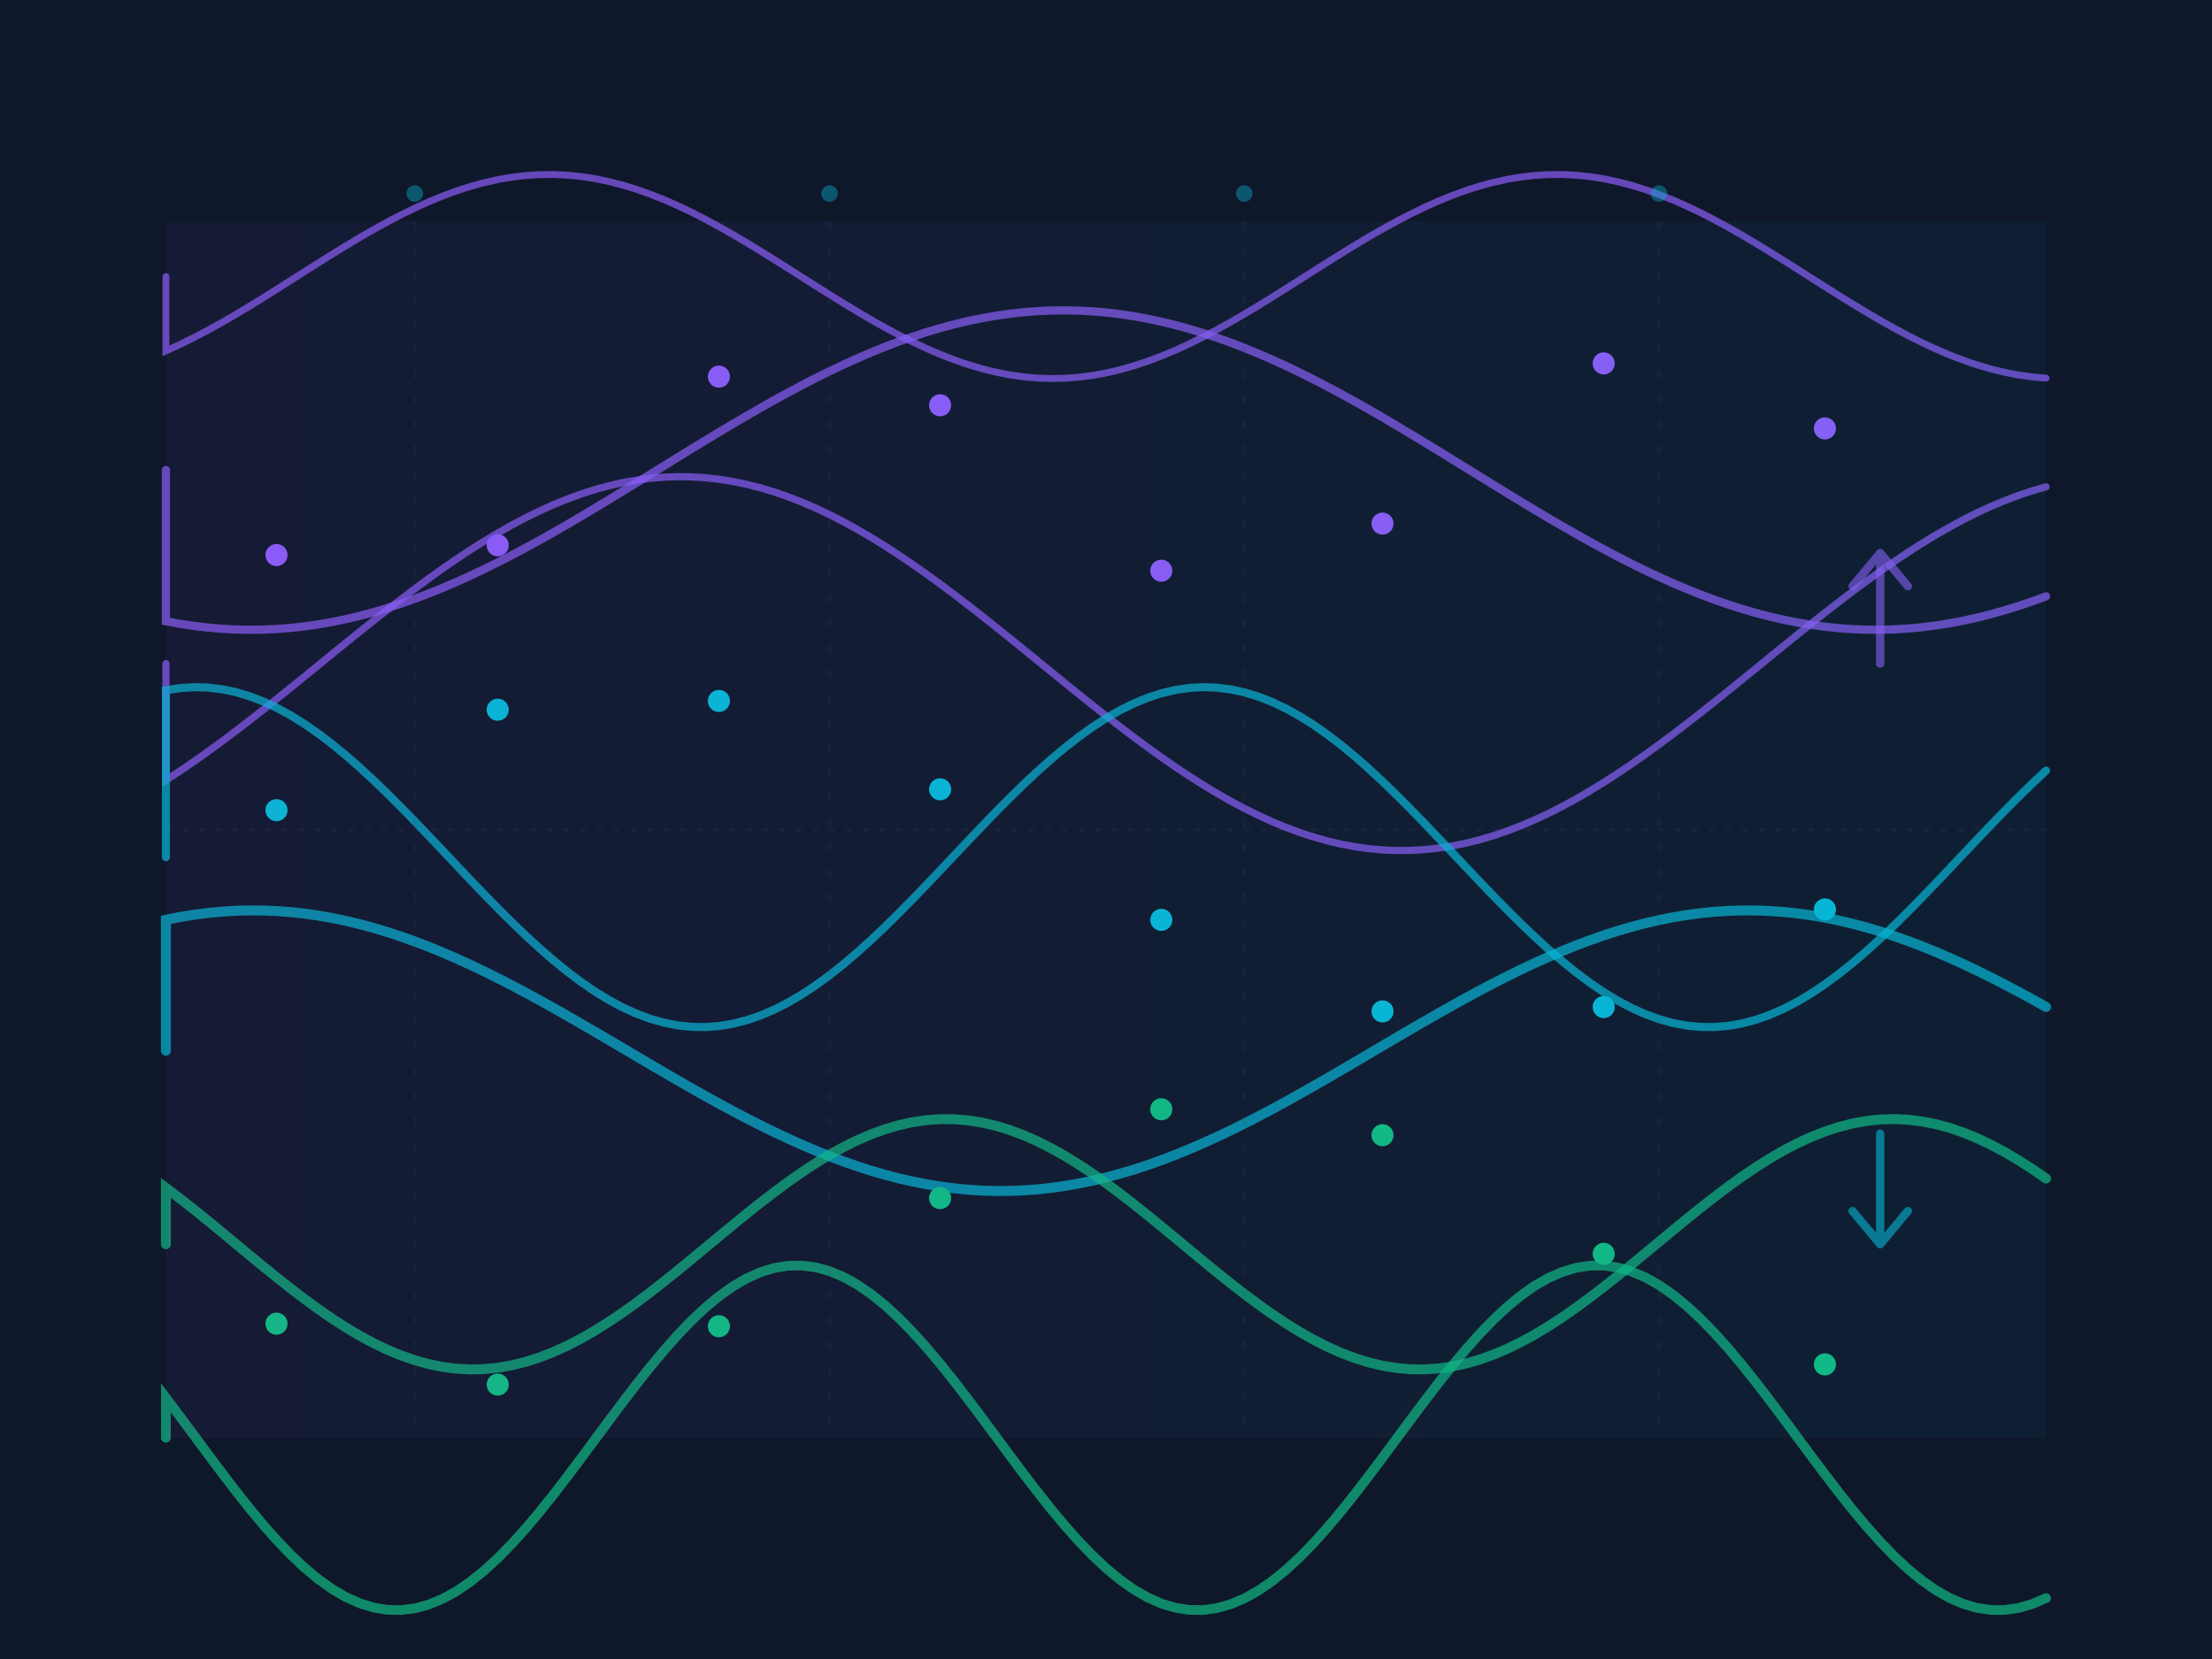
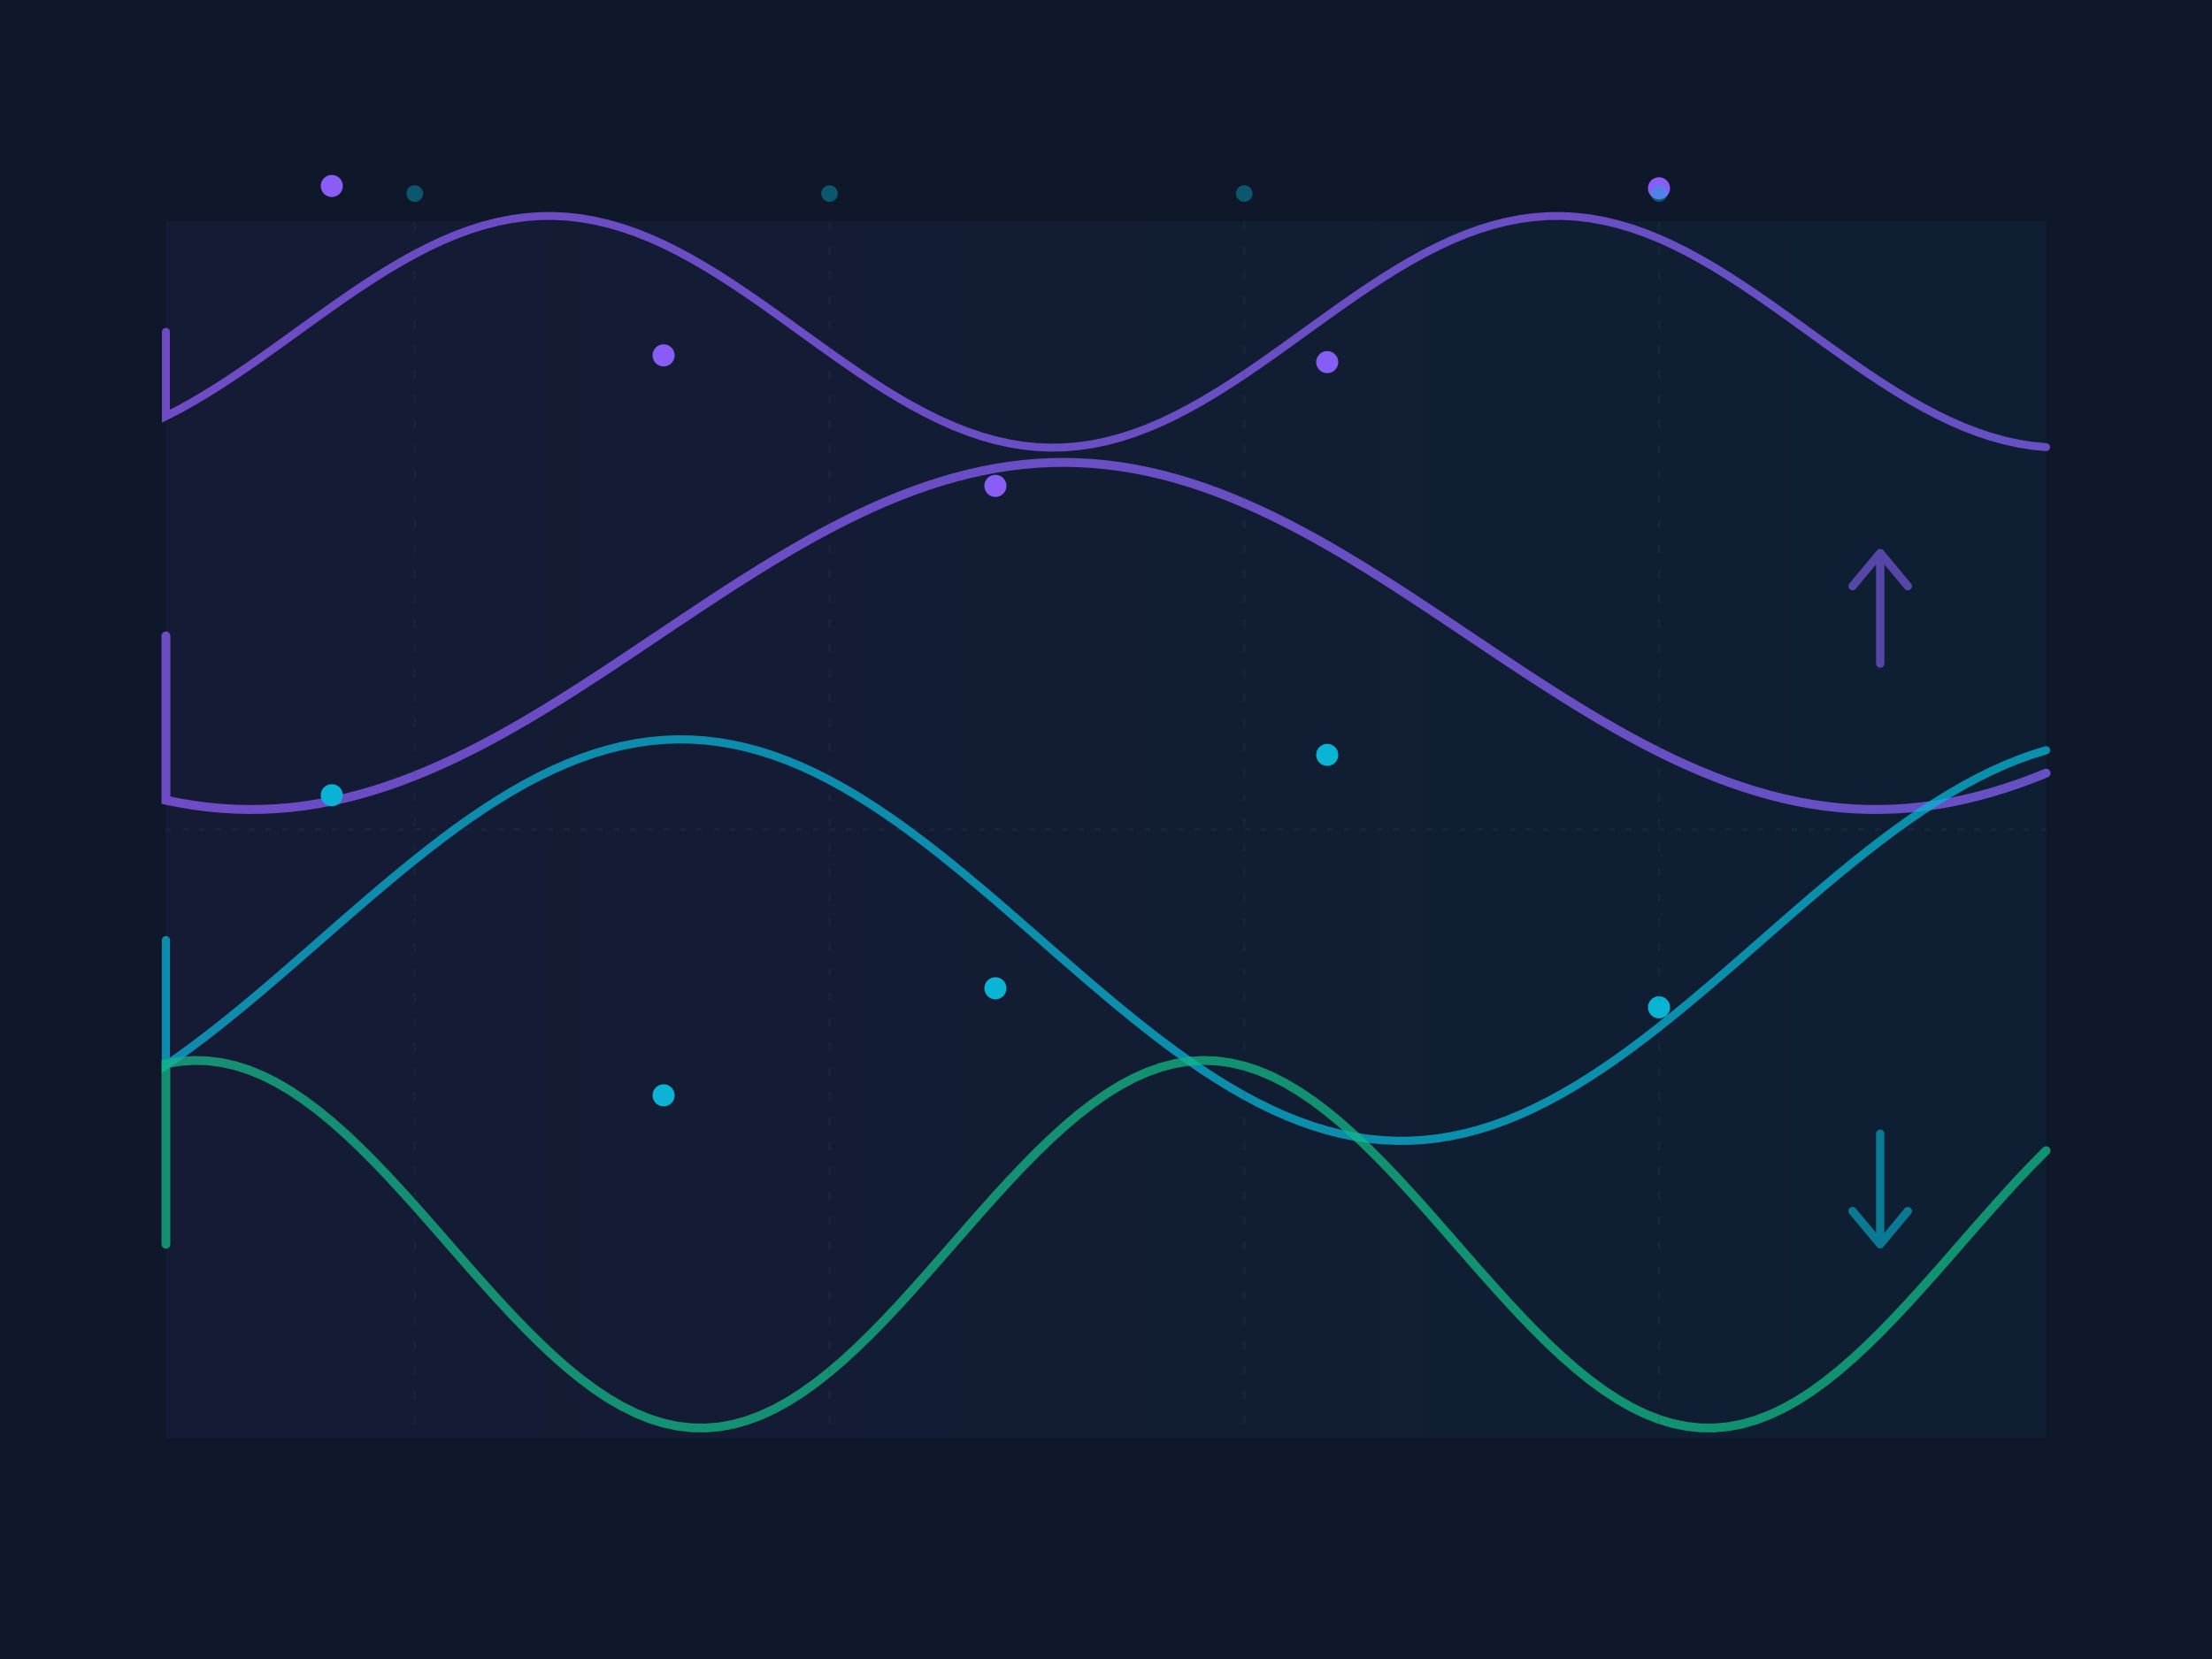
<svg xmlns="http://www.w3.org/2000/svg" viewBox="0 0 800 600" width="800" height="600" role="img" aria-label="Automatonic AI Geometric Illustration">
  <rect width="800" height="600" fill="#0F172A" />
  <line x1="60" y1="300" x2="740" y2="300" stroke="#334155" stroke-width="1" opacity="0.2" stroke-dasharray="2,4" />
  <g id="timeseries-waves">
-     <path d="M 60,100 L 60,126.891 L 65,124.617 L 70,122.16 L 75,119.538 L 80,116.772 L 85,113.881 L 90,110.887 L 95,107.812 L 100,104.679 L 105,101.511 L 110,98.333 L 115,95.166 L 120,92.036 L 125,88.964 L 130,85.975 L 135,83.089 L 140,80.33 L 145,77.716 L 150,75.267 L 155,73.002 L 160,70.937 L 165,69.088 L 170,67.469 L 175,66.091 L 180,64.964 L 185,64.098 L 190,63.498 L 195,63.168 L 200,63.113 L 205,63.331 L 210,63.821 L 215,64.579 L 220,65.601 L 225,66.877 L 230,68.4 L 235,70.157 L 240,72.136 L 245,74.321 L 250,76.697 L 255,79.246 L 260,81.948 L 265,84.785 L 270,87.735 L 275,90.776 L 280,93.885 L 285,97.039 L 290,100.216 L 295,103.391 L 300,106.541 L 305,109.642 L 310,112.672 L 315,115.607 L 320,118.427 L 325,121.11 L 330,123.637 L 335,125.988 L 340,128.146 L 345,130.095 L 350,131.821 L 355,133.311 L 360,134.553 L 365,135.539 L 370,136.262 L 375,136.715 L 380,136.896 L 385,136.803 L 390,136.437 L 395,135.8 L 400,134.898 L 405,133.737 L 410,132.325 L 415,130.674 L 420,128.794 L 425,126.702 L 430,124.411 L 435,121.939 L 440,119.304 L 445,116.525 L 450,113.625 L 455,110.623 L 460,107.542 L 465,104.405 L 470,101.236 L 475,98.057 L 480,94.893 L 485,91.767 L 490,88.701 L 495,85.72 L 500,82.845 L 505,80.097 L 510,77.496 L 515,75.063 L 520,72.815 L 525,70.768 L 530,68.939 L 535,67.339 L 540,65.983 L 545,64.879 L 550,64.035 L 555,63.458 L 560,63.153 L 565,63.121 L 570,63.362 L 575,63.876 L 580,64.658 L 585,65.702 L 590,67 L 595,68.543 L 600,70.32 L 605,72.317 L 610,74.52 L 615,76.911 L 620,79.474 L 625,82.19 L 630,85.037 L 635,87.996 L 640,91.043 L 645,94.157 L 650,97.315 L 655,100.492 L 660,103.666 L 665,106.812 L 670,109.908 L 675,112.931 L 680,115.857 L 685,118.666 L 690,121.336 L 695,123.848 L 700,126.183 L 705,128.323 L 710,130.254 L 715,131.96 L 720,133.429 L 725,134.649 L 730,135.613 L 735,136.312 L 740,136.742" stroke="#8B5CF6" stroke-width="2.493" fill="none" opacity="0.7" stroke-linecap="round" />
-     <path d="M 60,170 L 60,224.667 L 65,225.587 L 70,226.348 L 75,226.948 L 80,227.385 L 85,227.658 L 90,227.766 L 95,227.71 L 100,227.488 L 105,227.102 L 110,226.552 L 115,225.842 L 120,224.971 L 125,223.944 L 130,222.762 L 135,221.429 L 140,219.95 L 145,218.328 L 150,216.567 L 155,214.674 L 160,212.653 L 165,210.509 L 170,208.251 L 175,205.883 L 180,203.412 L 185,200.846 L 190,198.191 L 195,195.456 L 200,192.649 L 205,189.776 L 210,186.847 L 215,183.87 L 220,180.854 L 225,177.806 L 230,174.736 L 235,171.652 L 240,168.564 L 245,165.48 L 250,162.409 L 255,159.359 L 260,156.34 L 265,153.36 L 270,150.427 L 275,147.55 L 280,144.738 L 285,141.998 L 290,139.337 L 295,136.765 L 300,134.287 L 305,131.912 L 310,129.645 L 315,127.494 L 320,125.464 L 325,123.561 L 330,121.791 L 335,120.159 L 340,118.67 L 345,117.327 L 350,116.134 L 355,115.096 L 360,114.214 L 365,113.492 L 370,112.931 L 375,112.534 L 380,112.301 L 385,112.232 L 390,112.329 L 395,112.591 L 400,113.016 L 405,113.605 L 410,114.354 L 415,115.263 L 420,116.328 L 425,117.547 L 430,118.915 L 435,120.429 L 440,122.086 L 445,123.879 L 450,125.803 L 455,127.855 L 460,130.026 L 465,132.312 L 470,134.706 L 475,137.2 L 480,139.788 L 485,142.463 L 490,145.216 L 495,148.04 L 500,150.927 L 505,153.868 L 510,156.856 L 515,159.881 L 520,162.935 L 525,166.009 L 530,169.094 L 535,172.182 L 540,175.264 L 545,178.331 L 550,181.374 L 555,184.385 L 560,187.354 L 565,190.274 L 570,193.136 L 575,195.931 L 580,198.653 L 585,201.293 L 590,203.843 L 595,206.297 L 600,208.647 L 605,210.886 L 610,213.008 L 615,215.008 L 620,216.879 L 625,218.616 L 630,220.214 L 635,221.669 L 640,222.976 L 645,224.131 L 650,225.132 L 655,225.975 L 660,226.658 L 665,227.18 L 670,227.538 L 675,227.731 L 680,227.759 L 685,227.623 L 690,227.322 L 695,226.856 L 700,226.229 L 705,225.44 L 710,224.494 L 715,223.391 L 720,222.136 L 725,220.732 L 730,219.183 L 735,217.493 L 740,215.668" stroke="#8B5CF6" stroke-width="2.974" fill="none" opacity="0.7" stroke-linecap="round" />
-     <path d="M 60,240 L 60,282.165 L 65,278.906 L 70,275.505 L 75,271.975 L 80,268.329 L 85,264.581 L 90,260.743 L 95,256.829 L 100,252.855 L 105,248.834 L 110,244.781 L 115,240.71 L 120,236.637 L 125,232.576 L 130,228.542 L 135,224.55 L 140,220.614 L 145,216.748 L 150,212.967 L 155,209.283 L 160,205.712 L 165,202.265 L 170,198.954 L 175,195.793 L 180,192.792 L 185,189.963 L 190,187.316 L 195,184.859 L 200,182.603 L 205,180.556 L 210,178.724 L 215,177.114 L 220,175.733 L 225,174.586 L 230,173.675 L 235,173.006 L 240,172.58 L 245,172.398 L 250,172.463 L 255,172.772 L 260,173.325 L 265,174.121 L 270,175.155 L 275,176.426 L 280,177.927 L 285,179.653 L 290,181.598 L 295,183.756 L 300,186.118 L 305,188.675 L 310,191.419 L 315,194.339 L 320,197.425 L 325,200.665 L 330,204.048 L 335,207.562 L 340,211.194 L 345,214.93 L 350,218.757 L 355,222.662 L 360,226.629 L 365,230.645 L 370,234.694 L 375,238.764 L 380,242.837 L 385,246.9 L 390,250.939 L 395,254.937 L 400,258.881 L 405,262.757 L 410,266.55 L 415,270.247 L 420,273.834 L 425,277.298 L 430,280.626 L 435,283.807 L 440,286.829 L 445,289.681 L 450,292.353 L 455,294.834 L 460,297.117 L 465,299.192 L 470,301.052 L 475,302.691 L 480,304.101 L 485,305.28 L 490,306.221 L 495,306.921 L 500,307.379 L 505,307.592 L 510,307.56 L 515,307.282 L 520,306.76 L 525,305.995 L 530,304.991 L 535,303.752 L 540,302.28 L 545,300.582 L 550,298.665 L 555,296.534 L 560,294.199 L 565,291.666 L 570,288.946 L 575,286.048 L 580,282.983 L 585,279.762 L 590,276.396 L 595,272.899 L 600,269.281 L 605,265.558 L 610,261.742 L 615,257.847 L 620,253.887 L 625,249.876 L 630,245.83 L 635,241.763 L 640,237.689 L 645,233.623 L 650,229.581 L 655,225.577 L 660,221.625 L 665,217.739 L 670,213.935 L 675,210.225 L 680,206.623 L 685,203.142 L 690,199.796 L 695,196.595 L 700,193.552 L 705,190.677 L 710,187.982 L 715,185.475 L 720,183.166 L 725,181.064 L 730,179.176 L 735,177.508 L 740,176.068" stroke="#8B5CF6" stroke-width="2.608" fill="none" opacity="0.7" stroke-linecap="round" />
-     <path d="M 60,310 L 60,249.664 L 65,248.871 L 70,248.532 L 75,248.649 L 80,249.222 L 85,250.246 L 90,251.714 L 95,253.614 L 100,255.934 L 105,258.655 L 110,261.757 L 115,265.217 L 120,269.01 L 125,273.107 L 130,277.479 L 135,282.091 L 140,286.912 L 145,291.903 L 150,297.029 L 155,302.251 L 160,307.531 L 165,312.829 L 170,318.106 L 175,323.323 L 180,328.441 L 185,333.422 L 190,338.229 L 195,342.826 L 200,347.18 L 205,351.258 L 210,355.029 L 215,358.466 L 220,361.543 L 225,364.237 L 230,366.528 L 235,368.4 L 240,369.838 L 245,370.831 L 250,371.373 L 255,371.46 L 260,371.089 L 265,370.265 L 270,368.994 L 275,367.284 L 280,365.15 L 285,362.605 L 290,359.67 L 295,356.366 L 300,352.718 L 305,348.752 L 310,344.499 L 315,339.99 L 320,335.258 L 325,330.338 L 330,325.267 L 335,320.083 L 340,314.824 L 345,309.529 L 350,304.238 L 355,298.99 L 360,293.823 L 365,288.776 L 370,283.887 L 375,279.192 L 380,274.726 L 385,270.522 L 390,266.61 L 395,263.021 L 400,259.781 L 405,256.914 L 410,254.441 L 415,252.381 L 420,250.748 L 425,249.555 L 430,248.812 L 435,248.522 L 440,248.69 L 445,249.312 L 450,250.385 L 455,251.901 L 460,253.848 L 465,256.213 L 470,258.976 L 475,262.119 L 480,265.617 L 485,269.445 L 490,273.574 L 495,277.973 L 500,282.61 L 505,287.451 L 510,292.459 L 515,297.597 L 520,302.828 L 525,308.112 L 530,313.409 L 535,318.682 L 540,323.89 L 545,328.994 L 550,333.958 L 555,338.744 L 560,343.316 L 565,347.641 L 570,351.687 L 575,355.422 L 580,358.821 L 585,361.857 L 590,364.508 L 595,366.754 L 600,368.579 L 605,369.969 L 610,370.913 L 615,371.405 L 620,371.441 L 625,371.021 L 630,370.148 L 635,368.828 L 640,367.071 L 645,364.89 L 650,362.302 L 655,359.325 L 660,355.982 L 665,352.298 L 670,348.3 L 675,344.017 L 680,339.481 L 685,334.727 L 690,329.789 L 695,324.704 L 700,319.51 L 705,314.245 L 710,308.948 L 715,303.66 L 720,298.419 L 725,293.263 L 730,288.232 L 735,283.362 L 740,278.691" stroke="#06B6D4" stroke-width="2.925" fill="none" opacity="0.7" stroke-linecap="round" />
-     <path d="M 60,380 L 60,332.651 L 65,331.671 L 70,330.853 L 75,330.202 L 80,329.719 L 85,329.406 L 90,329.264 L 95,329.293 L 100,329.493 L 105,329.864 L 110,330.404 L 115,331.112 L 120,331.985 L 125,333.02 L 130,334.213 L 135,335.561 L 140,337.06 L 145,338.703 L 150,340.486 L 155,342.402 L 160,344.446 L 165,346.609 L 170,348.885 L 175,351.266 L 180,353.745 L 185,356.312 L 190,358.959 L 195,361.677 L 200,364.457 L 205,367.289 L 210,370.164 L 215,373.073 L 220,376.005 L 225,378.95 L 230,381.899 L 235,384.842 L 240,387.768 L 245,390.668 L 250,393.532 L 255,396.35 L 260,399.113 L 265,401.812 L 270,404.436 L 275,406.979 L 280,409.43 L 285,411.782 L 290,414.026 L 295,416.156 L 300,418.163 L 305,420.041 L 310,421.785 L 315,423.387 L 320,424.843 L 325,426.147 L 330,427.295 L 335,428.284 L 340,429.109 L 345,429.769 L 350,430.26 L 355,430.582 L 360,430.733 L 365,430.713 L 370,430.521 L 375,430.159 L 380,429.627 L 385,428.928 L 390,428.064 L 395,427.037 L 400,425.851 L 405,424.511 L 410,423.02 L 415,421.384 L 420,419.608 L 425,417.698 L 430,415.661 L 435,413.503 L 440,411.233 L 445,408.857 L 450,406.383 L 455,403.82 L 460,401.177 L 465,398.463 L 470,395.686 L 475,392.856 L 480,389.982 L 485,387.075 L 490,384.144 L 495,381.199 L 500,378.25 L 505,375.307 L 510,372.38 L 515,369.478 L 520,366.612 L 525,363.792 L 530,361.026 L 535,358.324 L 540,355.695 L 545,353.148 L 550,350.692 L 555,348.335 L 560,346.085 L 565,343.95 L 570,341.936 L 575,340.051 L 580,338.3 L 585,336.691 L 590,335.228 L 595,333.916 L 600,332.759 L 605,331.763 L 610,330.929 L 615,330.261 L 620,329.76 L 625,329.43 L 630,329.27 L 635,329.282 L 640,329.465 L 645,329.819 L 650,330.342 L 655,331.032 L 660,331.889 L 665,332.907 L 670,334.085 L 675,335.418 L 680,336.901 L 685,338.53 L 690,340.299 L 695,342.202 L 700,344.233 L 705,346.384 L 710,348.649 L 715,351.02 L 720,353.489 L 725,356.048 L 730,358.687 L 735,361.398 L 740,364.172" stroke="#06B6D4" stroke-width="3.605" fill="none" opacity="0.7" stroke-linecap="round" />
-     <path d="M 60,450 L 60,429.592 L 65,433.382 L 70,437.311 L 75,441.348 L 80,445.457 L 85,449.605 L 90,453.756 L 95,457.875 L 100,461.928 L 105,465.881 L 110,469.7 L 115,473.353 L 120,476.81 L 125,480.041 L 130,483.019 L 135,485.719 L 140,488.119 L 145,490.198 L 150,491.938 L 155,493.326 L 160,494.348 L 165,494.998 L 170,495.269 L 175,495.159 L 180,494.668 L 185,493.802 L 190,492.567 L 195,490.974 L 200,489.036 L 205,486.77 L 210,484.194 L 215,481.33 L 220,478.202 L 225,474.837 L 230,471.264 L 235,467.511 L 240,463.61 L 245,459.596 L 250,455.5 L 255,451.358 L 260,447.205 L 265,443.075 L 270,439.004 L 275,435.025 L 280,431.172 L 285,427.477 L 290,423.972 L 295,420.687 L 300,417.648 L 305,414.881 L 310,412.41 L 315,410.255 L 320,408.434 L 325,406.964 L 330,405.856 L 335,405.119 L 340,404.76 L 345,404.782 L 350,405.184 L 355,405.964 L 360,407.114 L 365,408.625 L 370,410.485 L 375,412.677 L 380,415.183 L 385,417.982 L 390,421.051 L 395,424.363 L 400,427.891 L 405,431.605 L 410,435.474 L 415,439.465 L 420,443.545 L 425,447.679 L 430,451.833 L 435,455.972 L 440,460.06 L 445,464.063 L 450,467.948 L 455,471.682 L 460,475.233 L 465,478.573 L 470,481.671 L 475,484.503 L 480,487.045 L 485,489.275 L 490,491.174 L 495,492.727 L 500,493.92 L 505,494.744 L 510,495.191 L 515,495.257 L 520,494.943 L 525,494.25 L 530,493.185 L 535,491.757 L 540,489.977 L 545,487.86 L 550,485.425 L 555,482.692 L 560,479.683 L 565,476.425 L 570,472.945 L 575,469.271 L 580,465.435 L 585,461.469 L 590,457.407 L 595,453.282 L 600,449.13 L 605,444.985 L 610,440.882 L 615,436.856 L 620,432.94 L 625,429.168 L 630,425.572 L 635,422.181 L 640,419.024 L 645,416.128 L 650,413.517 L 655,411.213 L 660,409.236 L 665,407.601 L 670,406.324 L 675,405.414 L 680,404.879 L 685,404.724 L 690,404.951 L 695,405.556 L 700,406.535 L 705,407.88 L 710,409.58 L 715,411.62 L 720,413.983 L 725,416.649 L 730,419.596 L 735,422.799 L 740,426.23" stroke="#10B981" stroke-width="3.584" fill="none" opacity="0.7" stroke-linecap="round" />
-     <path d="M 60,520 L 60,505.515 L 65,512.166 L 70,518.908 L 75,525.663 L 80,532.352 L 85,538.895 L 90,545.216 L 95,551.242 L 100,556.9 L 105,562.124 L 110,566.854 L 115,571.033 L 120,574.612 L 125,577.55 L 130,579.811 L 135,581.37 L 140,582.207 L 145,582.314 L 150,581.689 L 155,580.338 L 160,578.279 L 165,575.535 L 170,572.139 L 175,568.129 L 180,563.555 L 185,558.468 L 190,552.93 L 195,547.004 L 200,540.762 L 205,534.275 L 210,527.621 L 215,520.877 L 220,514.123 L 225,507.438 L 230,500.9 L 235,494.587 L 240,488.573 L 245,482.927 L 250,477.718 L 255,473.005 L 260,468.844 L 265,465.285 L 270,462.368 L 275,460.128 L 280,458.592 L 285,457.778 L 290,457.694 L 295,458.343 L 300,459.716 L 305,461.798 L 310,464.563 L 315,467.98 L 320,472.008 L 325,476.599 L 330,481.701 L 335,487.253 L 340,493.19 L 345,499.441 L 350,505.934 L 355,512.593 L 360,519.338 L 365,526.091 L 370,532.773 L 375,539.304 L 380,545.609 L 385,551.613 L 390,557.245 L 395,562.44 L 400,567.136 L 405,571.279 L 410,574.818 L 415,577.714 L 420,579.931 L 425,581.445 L 430,582.236 L 435,582.296 L 440,581.624 L 445,580.228 L 450,578.125 L 455,575.338 L 460,571.901 L 465,567.855 L 470,563.246 L 475,558.129 L 480,552.564 L 485,546.616 L 490,540.356 L 495,533.856 L 500,527.194 L 505,520.447 L 510,513.695 L 515,507.017 L 520,500.491 L 525,494.195 L 530,488.202 L 535,482.582 L 540,477.402 L 545,472.723 L 550,468.599 L 555,465.08 L 560,462.205 L 565,460.009 L 570,458.519 L 575,457.751 L 580,457.714 L 585,458.409 L 590,459.828 L 595,461.954 L 600,464.761 L 605,468.218 L 610,472.283 L 615,476.909 L 620,482.042 L 625,487.62 L 630,493.579 L 635,499.848 L 640,506.354 L 645,513.02 L 650,519.768 L 655,526.519 L 660,533.194 L 665,539.713 L 670,546.001 L 675,551.983 L 680,557.59 L 685,562.754 L 690,567.417 L 695,571.522 L 700,575.022 L 705,577.875 L 710,580.049 L 715,581.517 L 720,582.262 L 725,582.275 L 730,581.557 L 735,580.115 L 740,577.968" stroke="#10B981" stroke-width="3.506" fill="none" opacity="0.7" stroke-linecap="round" />
+     <path d="M 60,120 L 60,150.535 L 65,147.953 L 70,145.163 L 75,142.186 L 80,139.044 L 85,135.762 L 90,132.362 L 95,128.87 L 100,125.313 L 105,121.716 L 110,118.107 L 115,114.511 L 120,110.957 L 125,107.469 L 130,104.074 L 135,100.798 L 140,97.664 L 145,94.696 L 150,91.916 L 155,89.344 L 160,86.999 L 165,84.9 L 170,83.061 L 175,81.496 L 180,80.217 L 185,79.233 L 190,78.551 L 195,78.178 L 200,78.114 L 205,78.362 L 210,78.918 L 215,79.78 L 220,80.939 L 225,82.389 L 230,84.118 L 235,86.113 L 240,88.36 L 245,90.841 L 250,93.539 L 255,96.433 L 260,99.502 L 265,102.724 L 270,106.073 L 275,109.526 L 280,113.056 L 285,116.638 L 290,120.245 L 295,123.85 L 300,127.427 L 305,130.949 L 310,134.389 L 315,137.722 L 320,140.924 L 325,143.971 L 330,146.84 L 335,149.509 L 340,151.96 L 345,154.173 L 350,156.133 L 355,157.824 L 360,159.235 L 365,160.355 L 370,161.175 L 375,161.69 L 380,161.895 L 385,161.79 L 390,161.374 L 395,160.651 L 400,159.627 L 405,158.308 L 410,156.705 L 415,154.83 L 420,152.696 L 425,150.32 L 430,147.718 L 435,144.911 L 440,141.919 L 445,138.765 L 450,135.471 L 455,132.062 L 460,128.564 L 465,125.002 L 470,121.403 L 475,117.794 L 480,114.201 L 485,110.651 L 490,107.17 L 495,103.785 L 500,100.52 L 505,97.4 L 510,94.447 L 515,91.684 L 520,89.131 L 525,86.807 L 530,84.73 L 535,82.914 L 540,81.373 L 545,80.119 L 550,79.162 L 555,78.507 L 560,78.16 L 565,78.123 L 570,78.398 L 575,78.981 L 580,79.869 L 585,81.054 L 590,82.528 L 595,84.281 L 600,86.298 L 605,88.566 L 610,91.067 L 615,93.783 L 620,96.693 L 625,99.776 L 630,103.01 L 635,106.369 L 640,109.829 L 645,113.365 L 650,116.951 L 655,120.559 L 660,124.162 L 665,127.735 L 670,131.251 L 675,134.683 L 680,138.006 L 685,141.195 L 690,144.227 L 695,147.079 L 700,149.731 L 705,152.161 L 710,154.353 L 715,156.29 L 720,157.958 L 725,159.344 L 730,160.438 L 735,161.232 L 740,161.72" stroke="#8B5CF6" stroke-width="2.869" fill="none" opacity="0.75" stroke-linecap="round" />
+     <path d="M 60,230 L 60,289.399 L 65,290.398 L 70,291.225 L 75,291.877 L 80,292.352 L 85,292.649 L 90,292.766 L 95,292.704 L 100,292.463 L 105,292.044 L 110,291.447 L 115,290.675 L 120,289.729 L 125,288.613 L 130,287.329 L 135,285.881 L 140,284.273 L 145,282.51 L 150,280.598 L 155,278.54 L 160,276.344 L 165,274.016 L 170,271.561 L 175,268.988 L 180,266.304 L 185,263.515 L 190,260.631 L 195,257.66 L 200,254.609 L 205,251.488 L 210,248.306 L 215,245.071 L 220,241.793 L 225,238.481 L 230,235.146 L 235,231.795 L 240,228.44 L 245,225.089 L 250,221.751 L 255,218.438 L 260,215.157 L 265,211.919 L 270,208.733 L 275,205.607 L 280,202.552 L 285,199.574 L 290,196.684 L 295,193.888 L 300,191.196 L 305,188.615 L 310,186.152 L 315,183.815 L 320,181.609 L 325,179.542 L 330,177.619 L 335,175.845 L 340,174.227 L 345,172.768 L 350,171.472 L 355,170.344 L 360,169.386 L 365,168.601 L 370,167.992 L 375,167.56 L 380,167.307 L 385,167.232 L 390,167.337 L 395,167.622 L 400,168.084 L 405,168.723 L 410,169.538 L 415,170.525 L 420,171.683 L 425,173.007 L 430,174.494 L 435,176.139 L 440,177.938 L 445,179.887 L 450,181.978 L 455,184.207 L 460,186.566 L 465,189.05 L 470,191.651 L 475,194.361 L 480,197.173 L 485,200.079 L 490,203.071 L 495,206.139 L 500,209.276 L 505,212.472 L 510,215.718 L 515,219.005 L 520,222.323 L 525,225.663 L 530,229.016 L 535,232.371 L 540,235.72 L 545,239.052 L 550,242.359 L 555,245.63 L 560,248.856 L 565,252.029 L 570,255.138 L 575,258.176 L 580,261.133 L 585,264.001 L 590,266.772 L 595,269.438 L 600,271.992 L 605,274.425 L 610,276.731 L 615,278.904 L 620,280.937 L 625,282.824 L 630,284.56 L 635,286.141 L 640,287.561 L 645,288.816 L 650,289.904 L 655,290.82 L 660,291.562 L 665,292.129 L 670,292.518 L 675,292.728 L 680,292.759 L 685,292.61 L 690,292.283 L 695,291.778 L 700,291.096 L 705,290.239 L 710,289.21 L 715,288.012 L 720,286.649 L 725,285.123 L 730,283.44 L 735,281.604 L 740,279.621" stroke="#8B5CF6" stroke-width="3.231" fill="none" opacity="0.75" stroke-linecap="round" />
+     <path d="M 60,340 L 60,385.284 L 65,381.783 L 70,378.131 L 75,374.34 L 80,370.424 L 85,366.398 L 90,362.277 L 95,358.074 L 100,353.806 L 105,349.487 L 110,345.134 L 115,340.763 L 120,336.388 L 125,332.027 L 130,327.695 L 135,323.408 L 140,319.18 L 145,315.029 L 150,310.967 L 155,307.012 L 160,303.176 L 165,299.474 L 170,295.919 L 175,292.524 L 180,289.301 L 185,286.263 L 190,283.419 L 195,280.781 L 200,278.358 L 205,276.159 L 210,274.192 L 215,272.464 L 220,270.98 L 225,269.748 L 230,268.77 L 235,268.051 L 240,267.594 L 245,267.399 L 250,267.468 L 255,267.8 L 260,268.394 L 265,269.249 L 270,270.36 L 275,271.724 L 280,273.336 L 285,275.19 L 290,277.279 L 295,279.596 L 300,282.133 L 305,284.879 L 310,287.826 L 315,290.962 L 320,294.276 L 325,297.756 L 330,301.39 L 335,305.163 L 340,309.063 L 345,313.076 L 350,317.186 L 355,321.379 L 360,325.64 L 365,329.953 L 370,334.302 L 375,338.672 L 380,343.047 L 385,347.411 L 390,351.748 L 395,356.042 L 400,360.278 L 405,364.44 L 410,368.514 L 415,372.484 L 420,376.336 L 425,380.056 L 430,383.631 L 435,387.047 L 440,390.293 L 445,393.356 L 450,396.225 L 455,398.89 L 460,401.341 L 465,403.57 L 470,405.567 L 475,407.327 L 480,408.842 L 485,410.107 L 490,411.118 L 495,411.87 L 500,412.362 L 505,412.591 L 510,412.556 L 515,412.258 L 520,411.697 L 525,410.876 L 530,409.798 L 535,408.466 L 540,406.886 L 545,405.063 L 550,403.004 L 555,400.715 L 560,398.207 L 565,395.487 L 570,392.566 L 575,389.453 L 580,386.162 L 585,382.702 L 590,379.088 L 595,375.332 L 600,371.447 L 605,367.448 L 610,363.35 L 615,359.166 L 620,354.914 L 625,350.607 L 630,346.261 L 635,341.893 L 640,337.518 L 645,333.152 L 650,328.81 L 655,324.51 L 660,320.266 L 665,316.093 L 670,312.007 L 675,308.023 L 680,304.155 L 685,300.417 L 690,296.822 L 695,293.385 L 700,290.116 L 705,287.029 L 710,284.135 L 715,281.443 L 720,278.963 L 725,276.705 L 730,274.678 L 735,272.887 L 740,271.34" stroke="#06B6D4" stroke-width="2.956" fill="none" opacity="0.75" stroke-linecap="round" />
+     <path d="M 60,450 L 60,384.758 L 65,383.9 L 70,383.533 L 75,383.66 L 80,384.279 L 85,385.386 L 90,386.974 L 95,389.029 L 100,391.537 L 105,394.479 L 110,397.833 L 115,401.575 L 120,405.677 L 125,410.107 L 130,414.834 L 135,419.822 L 140,425.034 L 145,430.431 L 150,435.974 L 155,441.621 L 160,447.33 L 165,453.059 L 170,458.765 L 175,464.406 L 180,469.941 L 185,475.327 L 190,480.525 L 195,485.496 L 200,490.204 L 205,494.613 L 210,498.691 L 215,502.407 L 220,505.734 L 225,508.648 L 230,511.125 L 235,513.149 L 240,514.704 L 245,515.779 L 250,516.365 L 255,516.458 L 260,516.057 L 265,515.166 L 270,513.792 L 275,511.943 L 280,509.635 L 285,506.883 L 290,503.709 L 295,500.137 L 300,496.192 L 305,491.904 L 310,487.305 L 315,482.429 L 320,477.312 L 325,471.992 L 330,466.509 L 335,460.903 L 340,455.217 L 345,449.491 L 350,443.77 L 355,438.094 L 360,432.507 L 365,427.05 L 370,421.764 L 375,416.687 L 380,411.857 L 385,407.311 L 390,403.082 L 395,399.201 L 400,395.697 L 405,392.597 L 410,389.923 L 415,387.695 L 420,385.929 L 425,384.64 L 430,383.836 L 435,383.523 L 440,383.704 L 445,384.377 L 450,385.537 L 455,387.176 L 460,389.282 L 465,391.839 L 470,394.827 L 475,398.225 L 480,402.008 L 485,406.147 L 490,410.611 L 495,415.369 L 500,420.383 L 505,425.617 L 510,431.033 L 515,436.589 L 520,442.245 L 525,447.958 L 530,453.686 L 535,459.388 L 540,465.019 L 545,470.539 L 550,475.906 L 555,481.081 L 560,486.026 L 565,490.702 L 570,495.077 L 575,499.116 L 580,502.791 L 585,506.074 L 590,508.941 L 595,511.37 L 600,513.343 L 605,514.846 L 610,515.867 L 615,516.399 L 620,516.438 L 625,515.984 L 630,515.039 L 635,513.612 L 640,511.712 L 645,509.354 L 650,506.555 L 655,503.337 L 660,499.722 L 665,495.738 L 670,491.414 L 675,486.783 L 680,481.879 L 685,476.738 L 690,471.398 L 695,465.9 L 700,460.283 L 705,454.59 L 710,448.863 L 715,443.144 L 720,437.477 L 725,431.902 L 730,426.462 L 735,421.196 L 740,416.145" stroke="#10B981" stroke-width="3.194" fill="none" opacity="0.75" stroke-linecap="round" />
  </g>
  <g id="timeseries-datapoints">
-     <circle cx="100" cy="200.742" r="4" fill="#8B5CF6" opacity="1" />
-     <circle cx="180" cy="197.207" r="4" fill="#8B5CF6" opacity="1" />
-     <circle cx="260" cy="136.218" r="4" fill="#8B5CF6" opacity="1" />
-     <circle cx="340" cy="146.568" r="4" fill="#8B5CF6" opacity="1" />
-     <circle cx="420" cy="206.401" r="4" fill="#8B5CF6" opacity="1" />
-     <circle cx="500" cy="189.365" r="4" fill="#8B5CF6" opacity="1" />
-     <circle cx="580" cy="131.435" r="4" fill="#8B5CF6" opacity="1" />
-     <circle cx="660" cy="154.945" r="4" fill="#8B5CF6" opacity="1" />
-     <circle cx="100" cy="293.014" r="4" fill="#06B6D4" opacity="1" />
-     <circle cx="180" cy="256.68" r="4" fill="#06B6D4" opacity="1" />
-     <circle cx="260" cy="253.504" r="4" fill="#06B6D4" opacity="1" />
-     <circle cx="340" cy="285.462" r="4" fill="#06B6D4" opacity="1" />
-     <circle cx="420" cy="332.679" r="4" fill="#06B6D4" opacity="1" />
-     <circle cx="500" cy="365.793" r="4" fill="#06B6D4" opacity="1" />
-     <circle cx="580" cy="364.21" r="4" fill="#06B6D4" opacity="1" />
-     <circle cx="660" cy="328.916" r="4" fill="#06B6D4" opacity="1" />
-     <circle cx="100" cy="478.723" r="4" fill="#10B981" opacity="1" />
-     <circle cx="180" cy="500.764" r="4" fill="#10B981" opacity="1" />
-     <circle cx="260" cy="479.639" r="4" fill="#10B981" opacity="1" />
-     <circle cx="340" cy="433.311" r="4" fill="#10B981" opacity="1" />
-     <circle cx="420" cy="401.174" r="4" fill="#10B981" opacity="1" />
-     <circle cx="500" cy="410.555" r="4" fill="#10B981" opacity="1" />
-     <circle cx="580" cy="453.478" r="4" fill="#10B981" opacity="1" />
-     <circle cx="660" cy="493.443" r="4" fill="#10B981" opacity="1" />
+     <circle cx="120" cy="67.254" r="4" fill="#8B5CF6" opacity="1" />
+     <circle cx="240" cy="128.533" r="4" fill="#8B5CF6" opacity="1" />
+     <circle cx="360" cy="175.732" r="4" fill="#8B5CF6" opacity="1" />
+     <circle cx="480" cy="130.966" r="4" fill="#8B5CF6" opacity="1" />
+     <circle cx="600" cy="68.105" r="4" fill="#8B5CF6" opacity="1" />
+     <circle cx="120" cy="287.61" r="4" fill="#06B6D4" opacity="1" />
+     <circle cx="240" cy="396.143" r="4" fill="#06B6D4" opacity="1" />
+     <circle cx="360" cy="357.423" r="4" fill="#06B6D4" opacity="1" />
+     <circle cx="480" cy="273.006" r="4" fill="#06B6D4" opacity="1" />
+     <circle cx="600" cy="364.303" r="4" fill="#06B6D4" opacity="1" />
  </g>
  <g id="time-markers">
    <line x1="150" y1="80" x2="150" y2="520" stroke="#334155" stroke-width="1" opacity="0.15" stroke-dasharray="3,6" />
    <circle cx="150" cy="70" r="3" fill="#06B6D4" opacity="0.4" />
    <line x1="300" y1="80" x2="300" y2="520" stroke="#334155" stroke-width="1" opacity="0.15" stroke-dasharray="3,6" />
    <circle cx="300" cy="70" r="3" fill="#06B6D4" opacity="0.4" />
    <line x1="450" y1="80" x2="450" y2="520" stroke="#334155" stroke-width="1" opacity="0.15" stroke-dasharray="3,6" />
    <circle cx="450" cy="70" r="3" fill="#06B6D4" opacity="0.4" />
    <line x1="600" y1="80" x2="600" y2="520" stroke="#334155" stroke-width="1" opacity="0.15" stroke-dasharray="3,6" />
    <circle cx="600" cy="70" r="3" fill="#06B6D4" opacity="0.4" />
  </g>
  <g id="trend-indicators">
    <path d="M 680,240 L 680,200 L 670,212 M 680,200 L 690,212" stroke="#8B5CF6" stroke-width="3" fill="none" opacity="0.6" stroke-linecap="round" stroke-linejoin="round" />
    <path d="M 680,410 L 680,450 L 670,438 M 680,450 L 690,438" stroke="#06B6D4" stroke-width="3" fill="none" opacity="0.6" stroke-linecap="round" stroke-linejoin="round" />
  </g>
  <defs>
    <linearGradient id="temporal-gradient" x1="0%" y1="0%" x2="100%" y2="0%">
      <stop offset="0%" style="stop-color:#8B5CF6;stop-opacity:0.05" />
      <stop offset="100%" style="stop-color:#06B6D4;stop-opacity:0.05" />
    </linearGradient>
  </defs>
  <rect x="60" y="80" width="680" height="440" fill="url(#temporal-gradient)" />
</svg>
